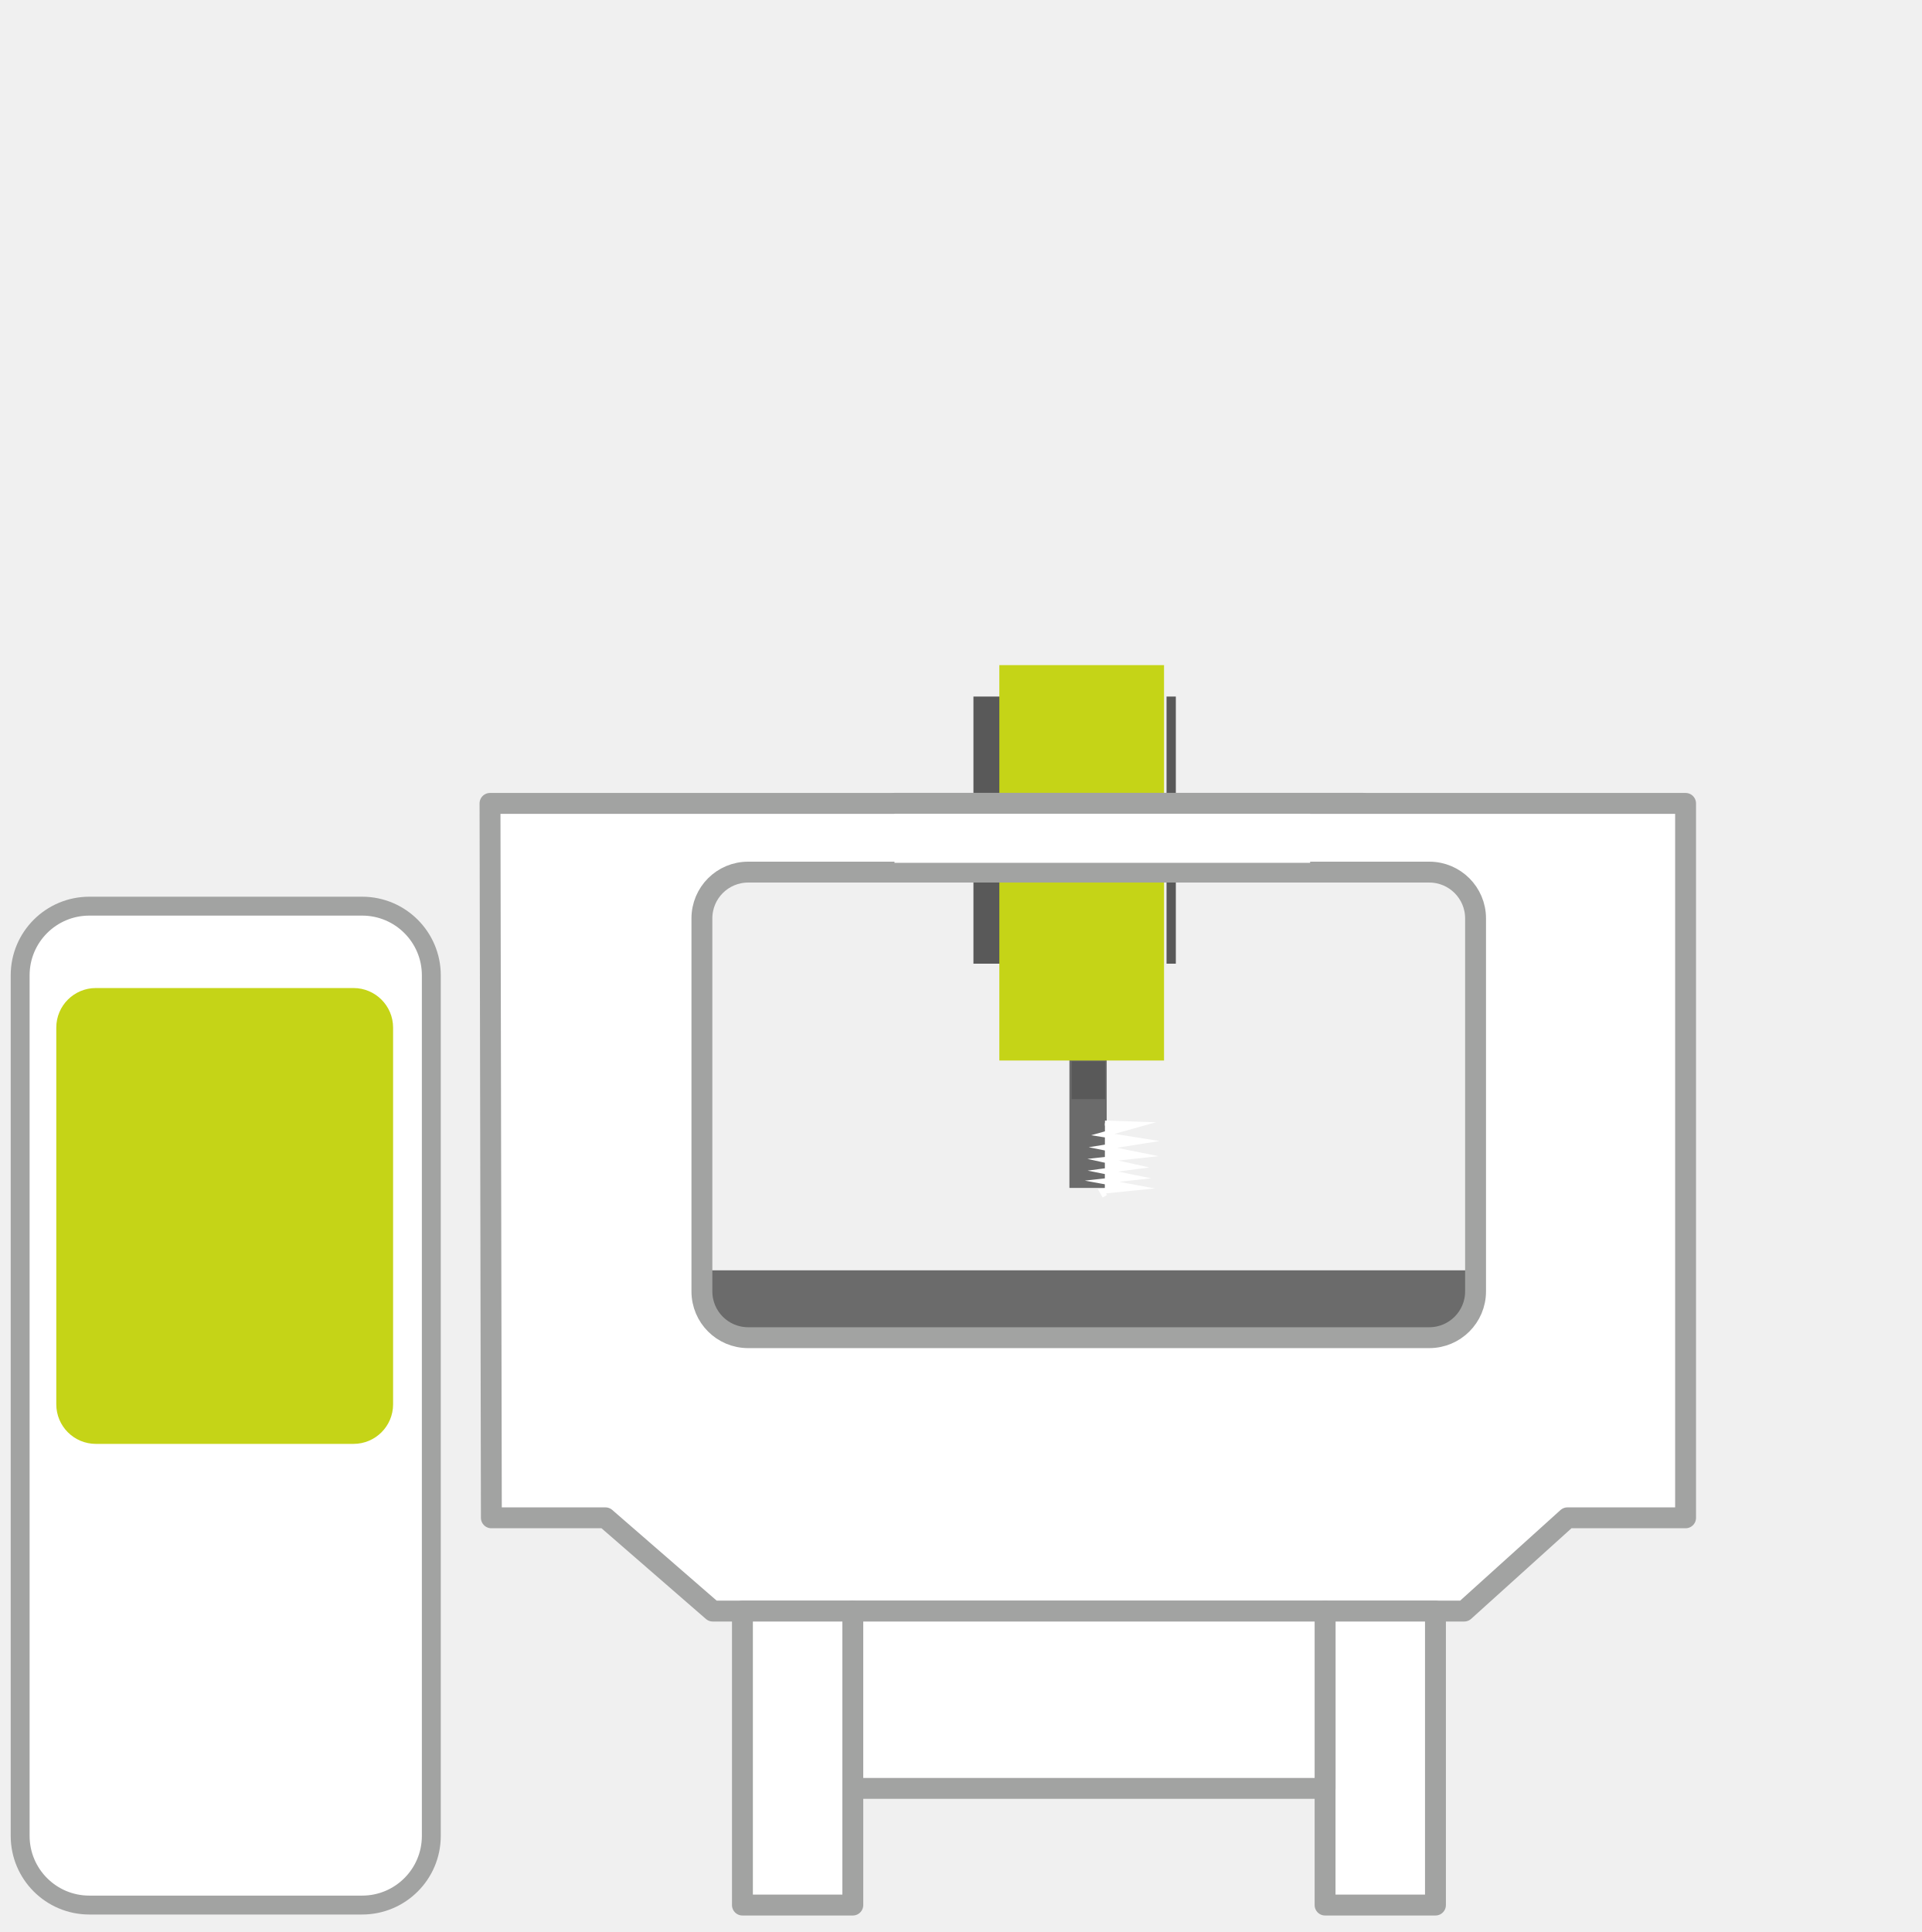
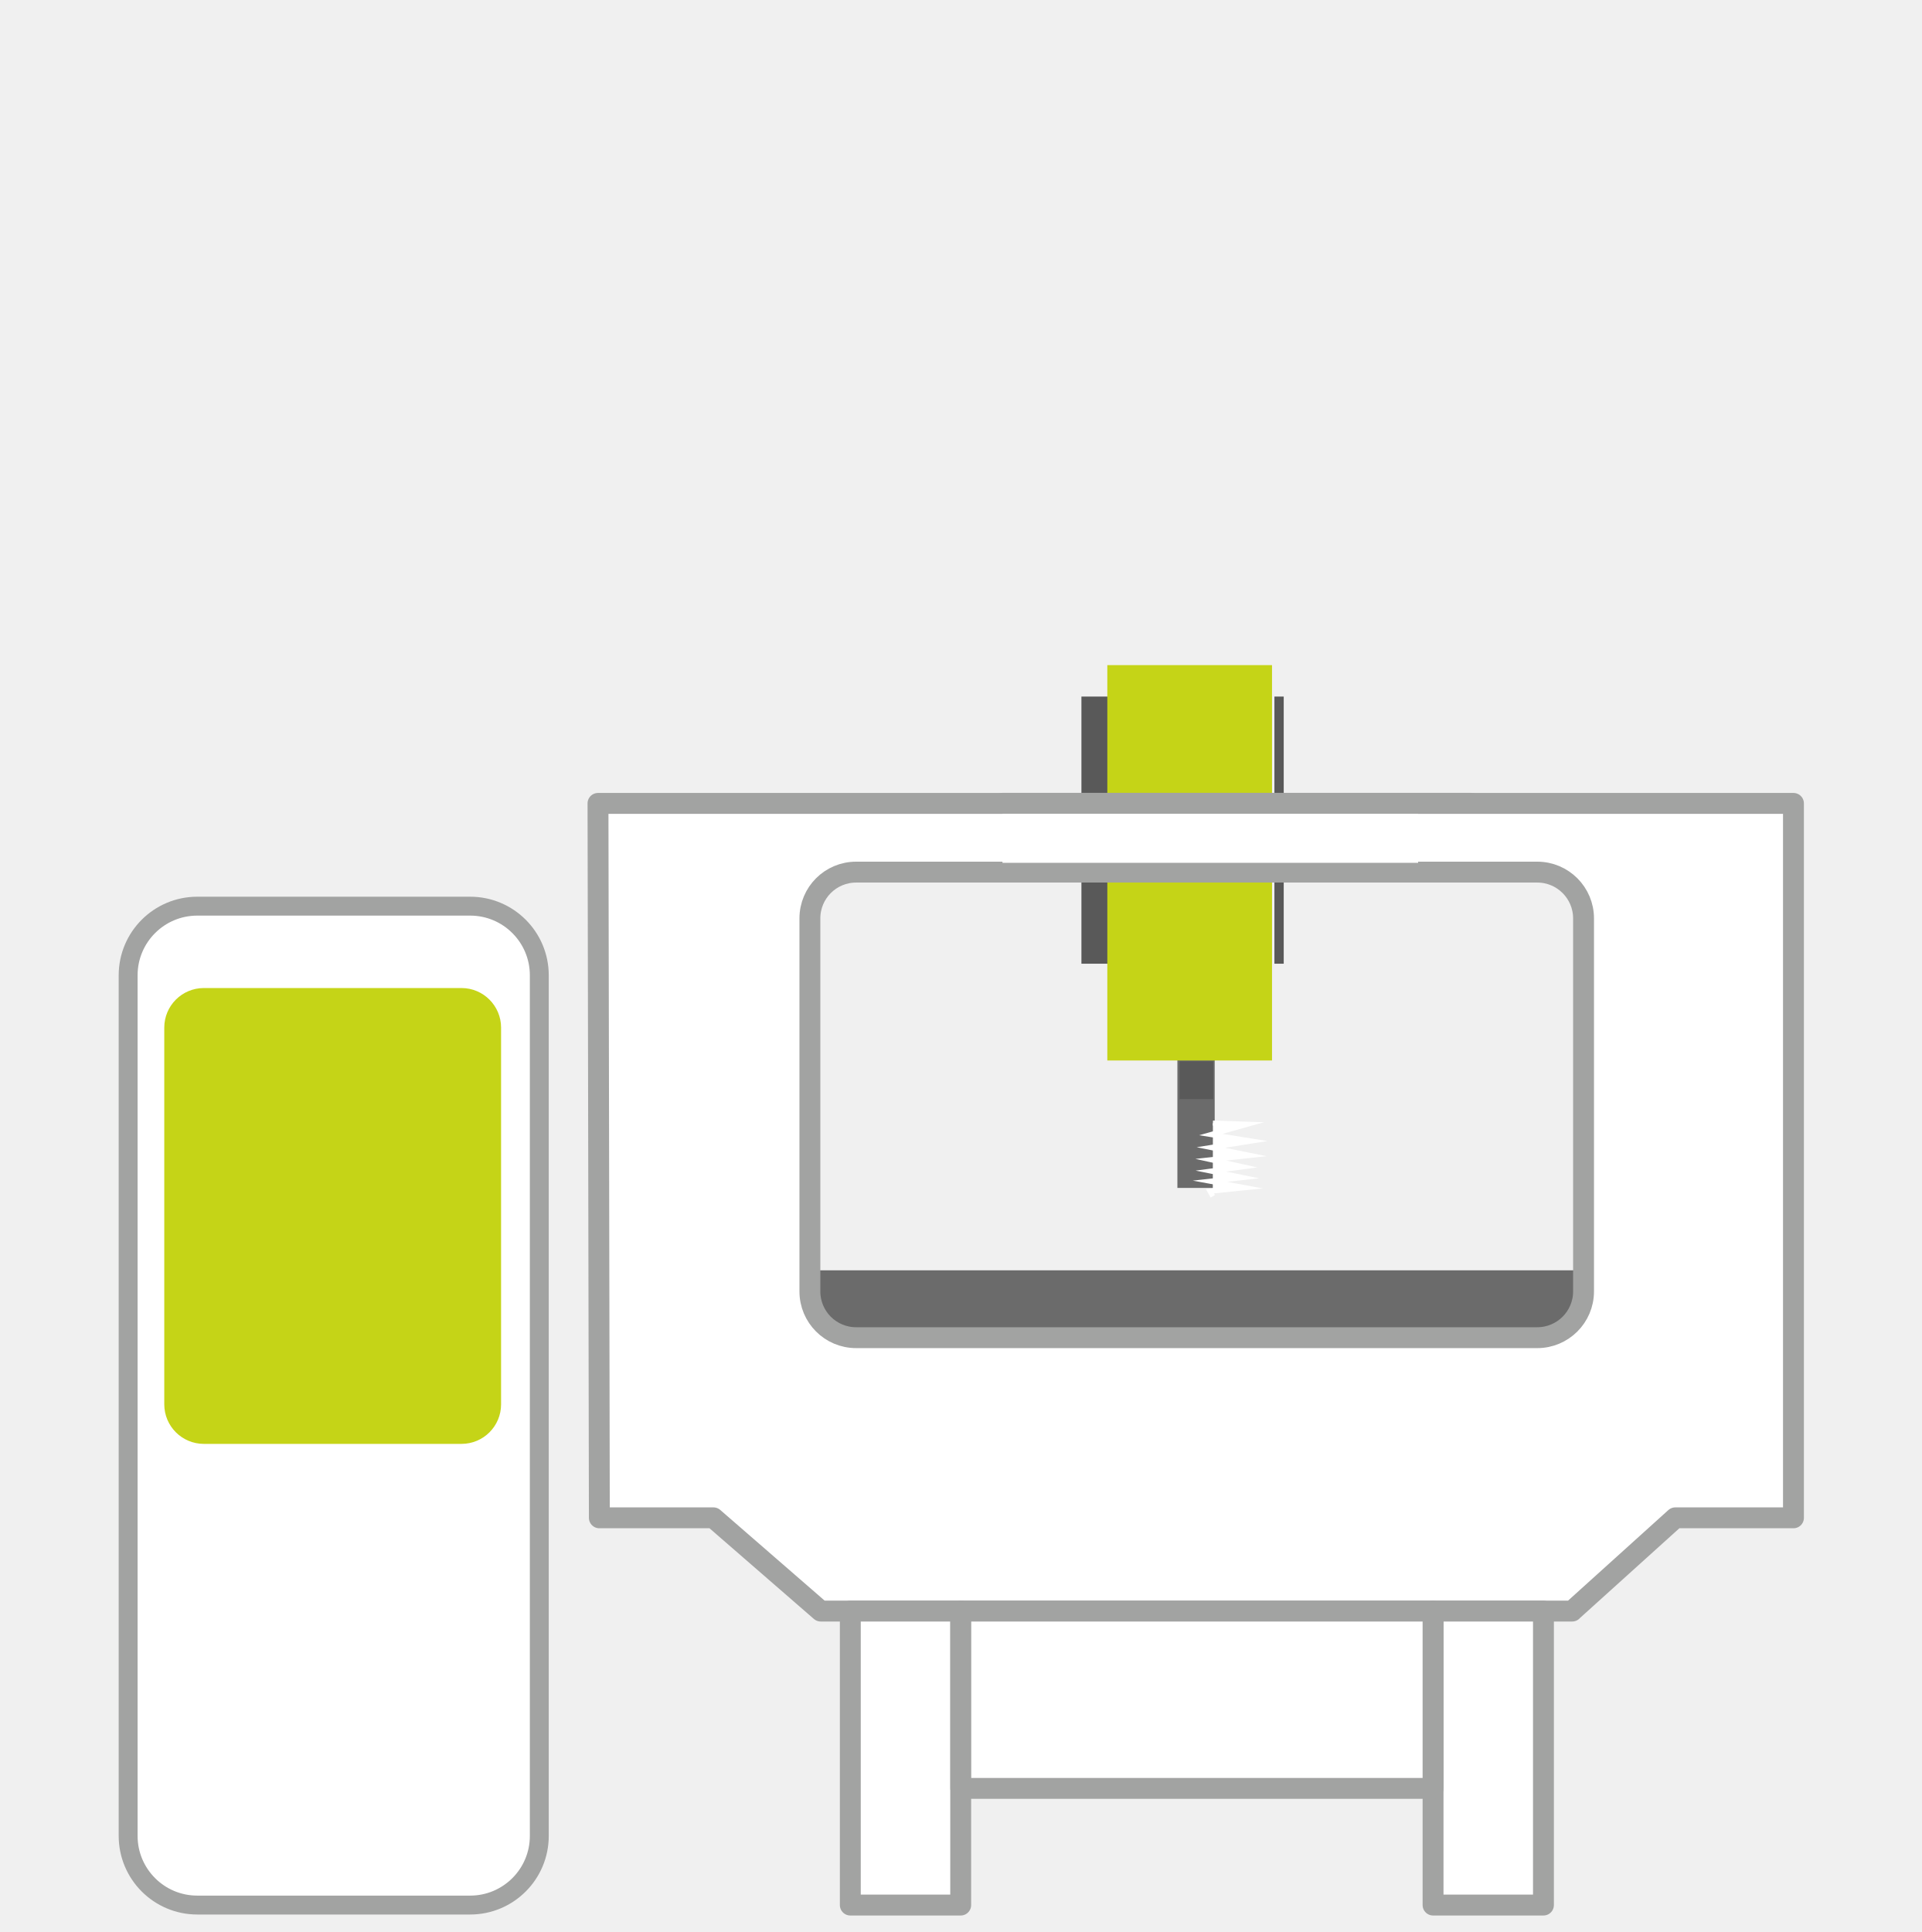
<svg xmlns="http://www.w3.org/2000/svg" id="Layer_1" version="1.1" viewBox="0 0 184 185">
  <defs>
    <style>
      .st0, .st1 {
        stroke-linecap: round;
        stroke-linejoin: round;
        stroke-width: 2px;
      }

      .st0, .st1, .st2 {
        stroke: #a2a3a2;
      }

      .st0, .st3 {
        fill: none;
      }

      .st4 {
        fill: #595959;
      }

      .st5 {
        fill: #c5d417;
      }

      .st1, .st6, .st2 {
        fill: #fff;
      }

      .st3 {
        stroke: #fff;
        stroke-width: .48px;
      }

      .st3, .st2 {
        stroke-miterlimit: 10;
      }

      .st7 {
        fill: #6b6b6b;
      }

      .st2 {
        stroke-width: 1.81px;
      }
    </style>
  </defs>
  <g id="Desktop">
    <g id="Frame_180">
      <g id="ikony">
        <g id="ikona_01">
          <g id="Group">
            <g id="Clip_path_group">
              <g id="Group_2">
-                 <path id="Vector_2" class="st7" d="M140.59,127.24v-5.6h-72.76v5.6h72.76Z" />
+                 <path id="Vector_2" class="st7" d="M150.92,127.24v-5.6h-72.76v5.6h72.76Z" />
              </g>
            </g>
-             <path class="st1" d="M140.2,154.27l9.89-8.93h11.31v-68.41H46.92l.13,68.41M47.05,145.34h10.92l10.28,8.93h71.95M67.21,87.94c0-2.45,1.98-4.43,4.43-4.43h65.22c2.45,0,4.43,1.99,4.43,4.43v35.72c0,2.45-1.99,4.43-4.43,4.43h-65.22c-2.45,0-4.43-1.98-4.43-4.43,0,0,0-35.72,0-35.72Z" />
-             <path id="Vector_5" class="st2" d="M34.68,86.77H8.55c-3.65,0-6.62,2.96-6.62,6.62v82.41c0,3.65,2.96,6.62,6.62,6.62h26.13c3.65,0,6.62-2.96,6.62-6.62v-82.41c0-3.65-2.96-6.62-6.62-6.62Z" />
-             <path id="Vector_6" class="st7" d="M105.97,100.17h-3.57v13.58h3.57v-13.58Z" />
-             <path id="Vector_7" class="st4" d="M96.43,66.7h-3.22v25.58h3.22s0-25.58,0-25.58Z" />
-             <path id="Vector_8" class="st4" d="M105.83,101.62h-3.22v3.63h3.22v-3.63Z" />
-             <path id="Vector_9" class="st4" d="M112.59,66.7h-.89v25.58h.89s0-25.58,0-25.58Z" />
-             <path id="Vector_10" class="st4" d="M93.21,76.1h-3.16v8.09h3.16v-8.09Z" />
-             <path id="Vector_11" class="st5" d="M5.39,134.47v-36.07c0-2.1,1.7-3.79,3.79-3.79h24.67c2.09,0,3.79,1.7,3.79,3.79v36.07c0,2.1-1.7,3.79-3.79,3.79H9.18c-2.1,0-3.79-1.7-3.79-3.79Z" />
+             <path class="st1" d="M150.53,154.27l9.89-8.93h11.31v-68.41H57.26l.13,68.41M57.39,145.34h10.92l10.28,8.93h71.95M77.55,87.94c0-2.45,1.98-4.43,4.43-4.43h65.22c2.45,0,4.43,1.99,4.43,4.43v35.72c0,2.45-1.99,4.43-4.43,4.43h-65.22c-2.45,0-4.43-1.98-4.43-4.43,0,0,0-35.72,0-35.72Z" />
+             <path id="Vector_5" class="st2" d="M45.02,86.77h-26.13c-3.65,0-6.62,2.96-6.62,6.62v82.41c0,3.65,2.96,6.62,6.62,6.62h26.13c3.65,0,6.62-2.96,6.62-6.62v-82.41c0-3.65-2.96-6.62-6.62-6.62Z" />
+             <path id="Vector_6" class="st7" d="M116.31,100.17h-3.57v13.58h3.57v-13.58Z" />
+             <path id="Vector_7" class="st4" d="M106.77,66.7h-3.22v25.58h3.22v-25.58Z" />
+             <path id="Vector_8" class="st4" d="M116.17,101.62h-3.22v3.63h3.22v-3.63Z" />
+             <path id="Vector_9" class="st4" d="M122.92,66.7h-.89v25.58h.89v-25.58Z" />
+             <path id="Vector_10" class="st4" d="M103.55,76.1h-3.16v8.09h3.16v-8.09Z" />
+             <path id="Vector_11" class="st5" d="M15.73,134.47v-36.07c0-2.1,1.7-3.79,3.79-3.79h24.67c2.09,0,3.79,1.7,3.79,3.79v36.07c0,2.1-1.7,3.79-3.79,3.79h-24.67c-2.1,0-3.79-1.7-3.79-3.79Z" />
            <g id="Vector_13">
-               <path class="st6" d="M105.8,107.54l3.33.11-3.53.99,3.9.62-3.9.62,3.77.76-3.77.41,3.08.68-3.08.41,3.08.62-3.16.35,3.37.62-3.37.34.27.48" />
-               <path class="st3" d="M105.8,107.54l3.33.11-3.53.99,3.9.62-3.9.62,3.77.76-3.77.41,3.08.68-3.08.41,3.08.62-3.16.35,3.37.62-3.37.34.27.48" />
+               <path class="st6" d="M116.14,107.54l3.33.11-3.53.99,3.9.62-3.9.62,3.77.76-3.77.41,3.08.68-3.08.41,3.08.62-3.16.35,3.37.62-3.37.34.27.48" />
+               <path class="st3" d="M116.14,107.54l3.33.11-3.53.99,3.9.62-3.9.62,3.77.76-3.77.41,3.08.68-3.08.41,3.08.62-3.16.35,3.37.62-3.37.34.27.48" />
            </g>
-             <path id="Vector_14" class="st5" d="M111.46,63.69h-15.77v37.86h15.77v-37.86Z" />
+             <path id="Vector_14" class="st5" d="M121.8,63.69h-15.77v37.86h15.77s0-37.86,0-37.86Z" />
          </g>
        </g>
      </g>
    </g>
  </g>
-   <rect class="st1" x="126.88" y="154.27" width="10.57" height="28.15" />
-   <rect class="st1" x="71.09" y="154.27" width="10.57" height="28.15" />
-   <rect class="st1" x="81.66" y="154.27" width="45.22" height="16.98" />
-   <line class="st0" x1="130.51" y1="76.92" x2="85.65" y2="76.92" />
-   <line class="st0" x1="131.01" y1="83.51" x2="85.65" y2="83.51" />
-   <rect class="st6" x="85.65" y="77.92" width="39.8" height="4.7" />
+   <rect class="st1" x="137.22" y="154.27" width="10.57" height="28.15" />
+   <rect class="st1" x="81.42" y="154.27" width="10.57" height="28.15" />
+   <rect class="st1" x="92" y="154.27" width="45.22" height="16.98" />
+   <line class="st0" x1="140.84" y1="76.92" x2="95.99" y2="76.92" />
+   <line class="st0" x1="141.34" y1="83.51" x2="95.99" y2="83.51" />
+   <rect class="st6" x="95.99" y="77.92" width="39.8" height="4.7" />
</svg>
